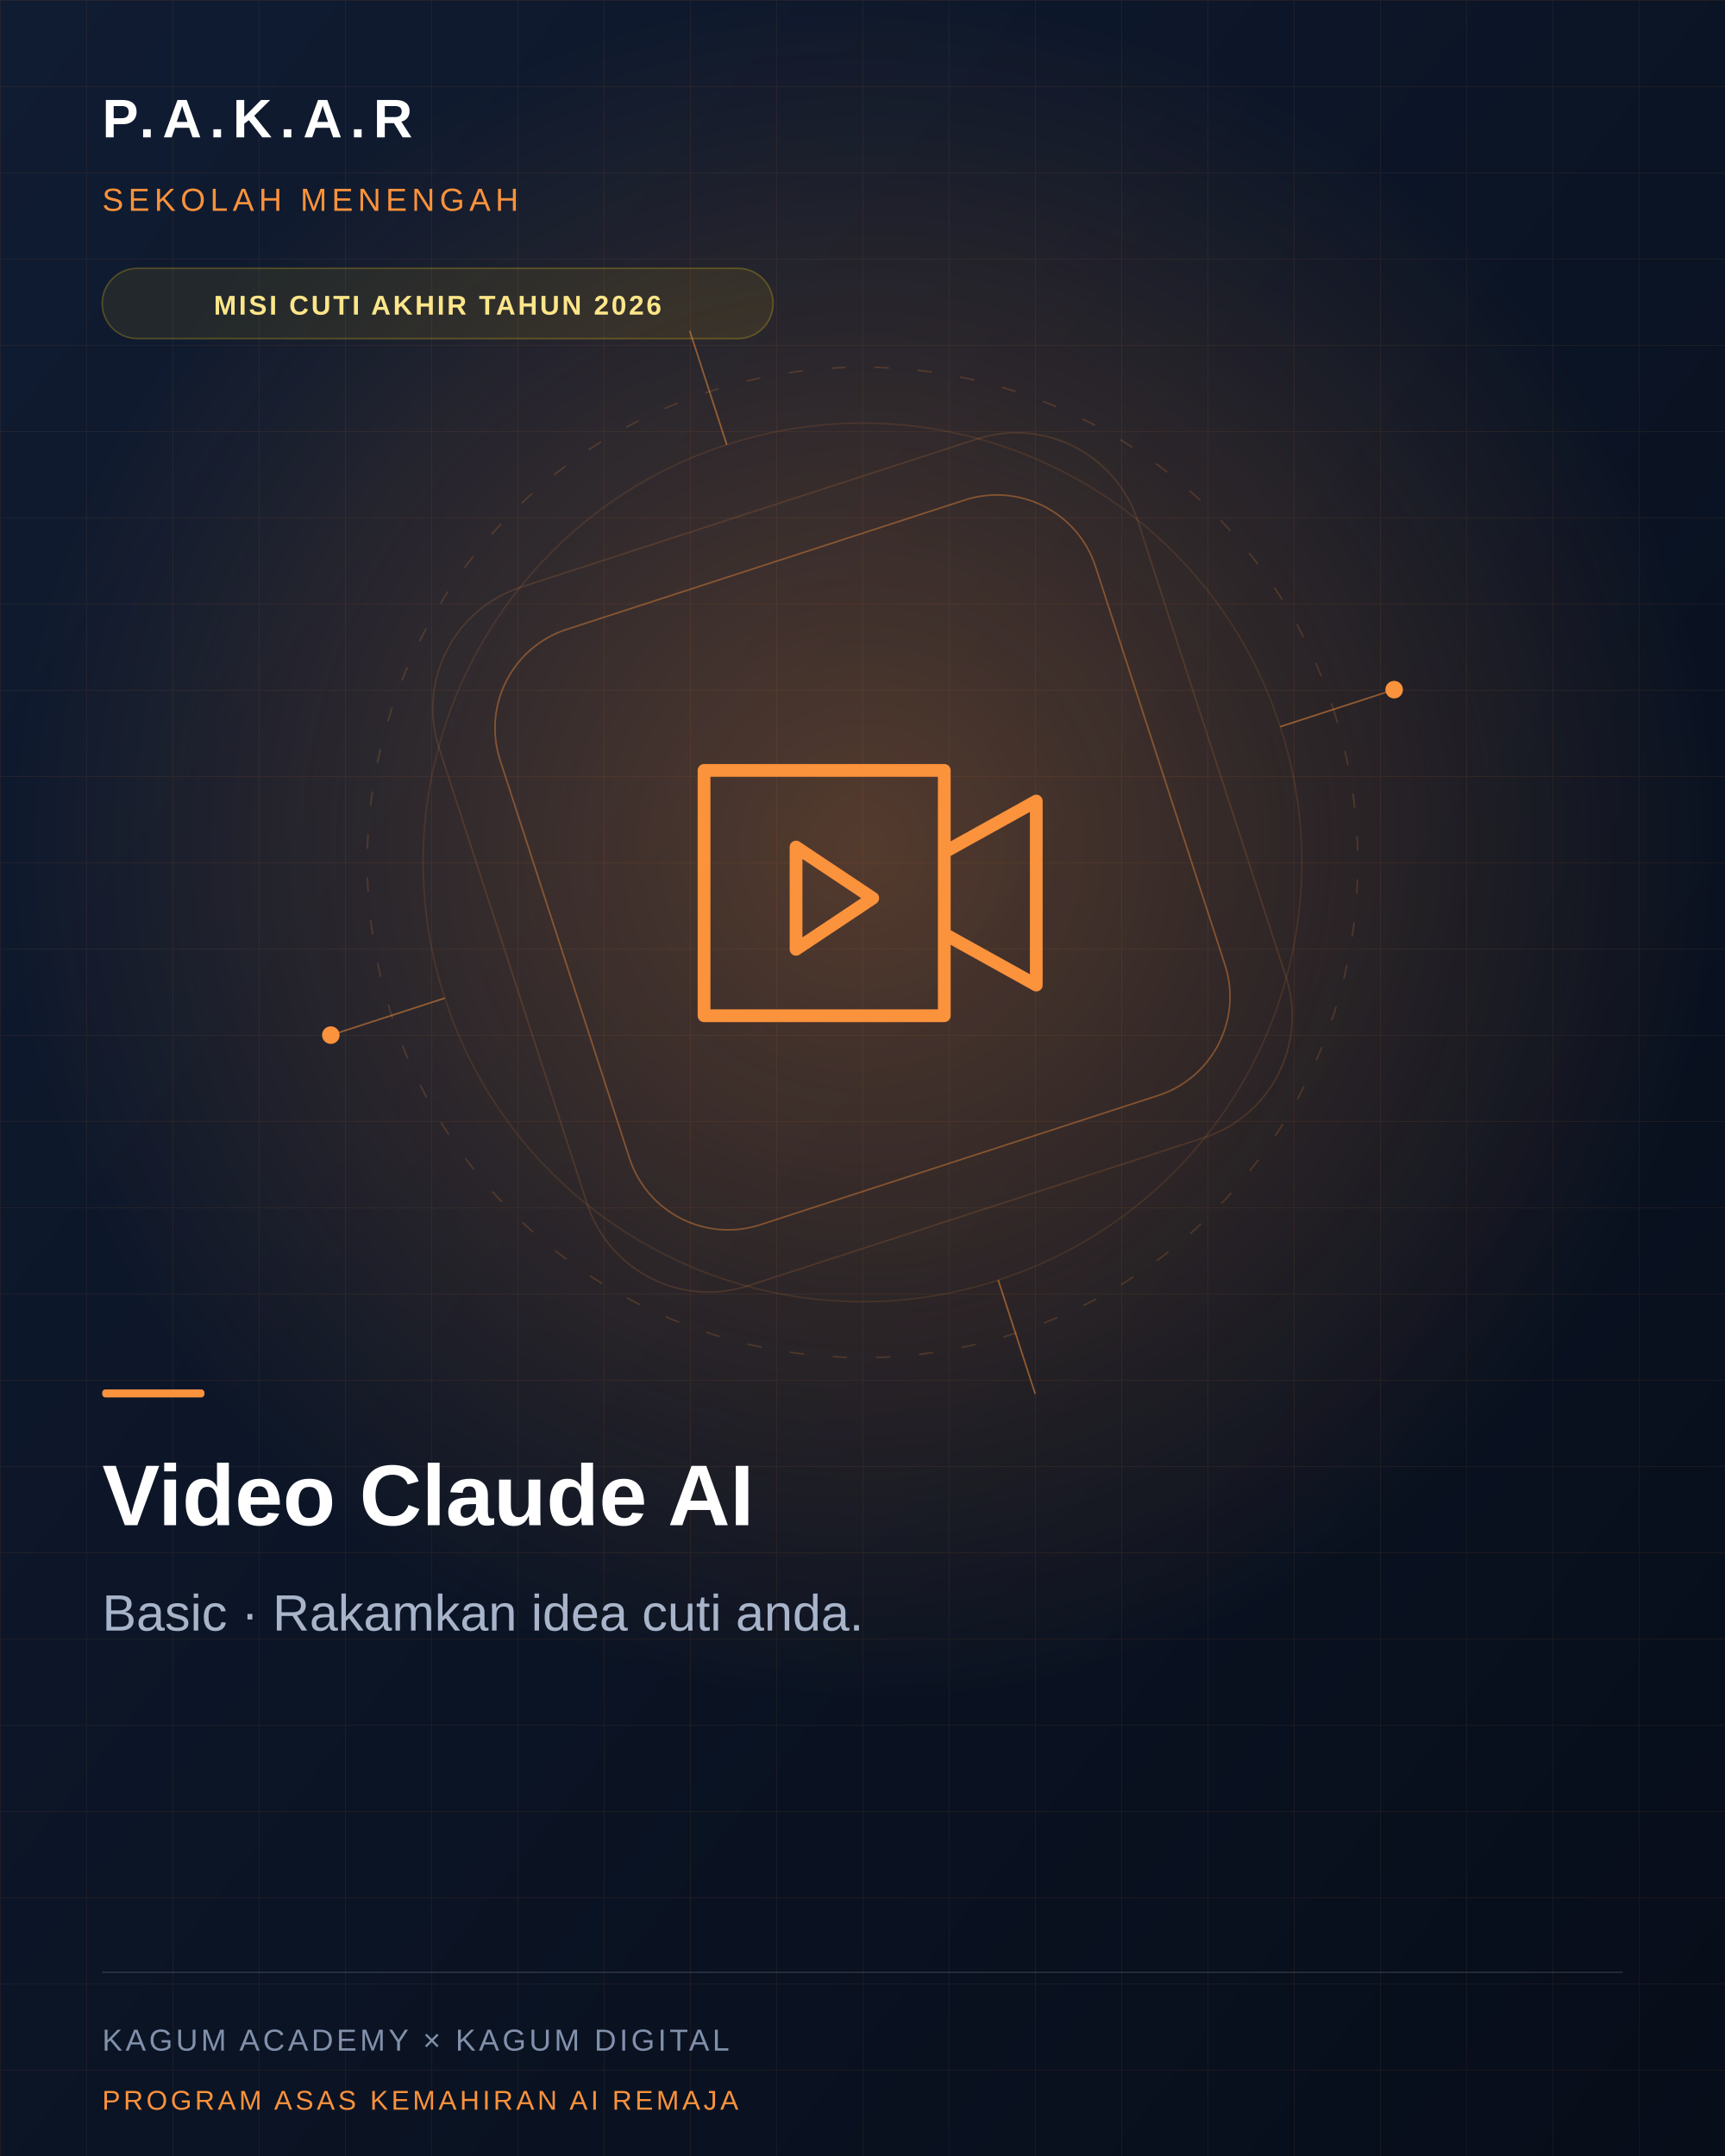
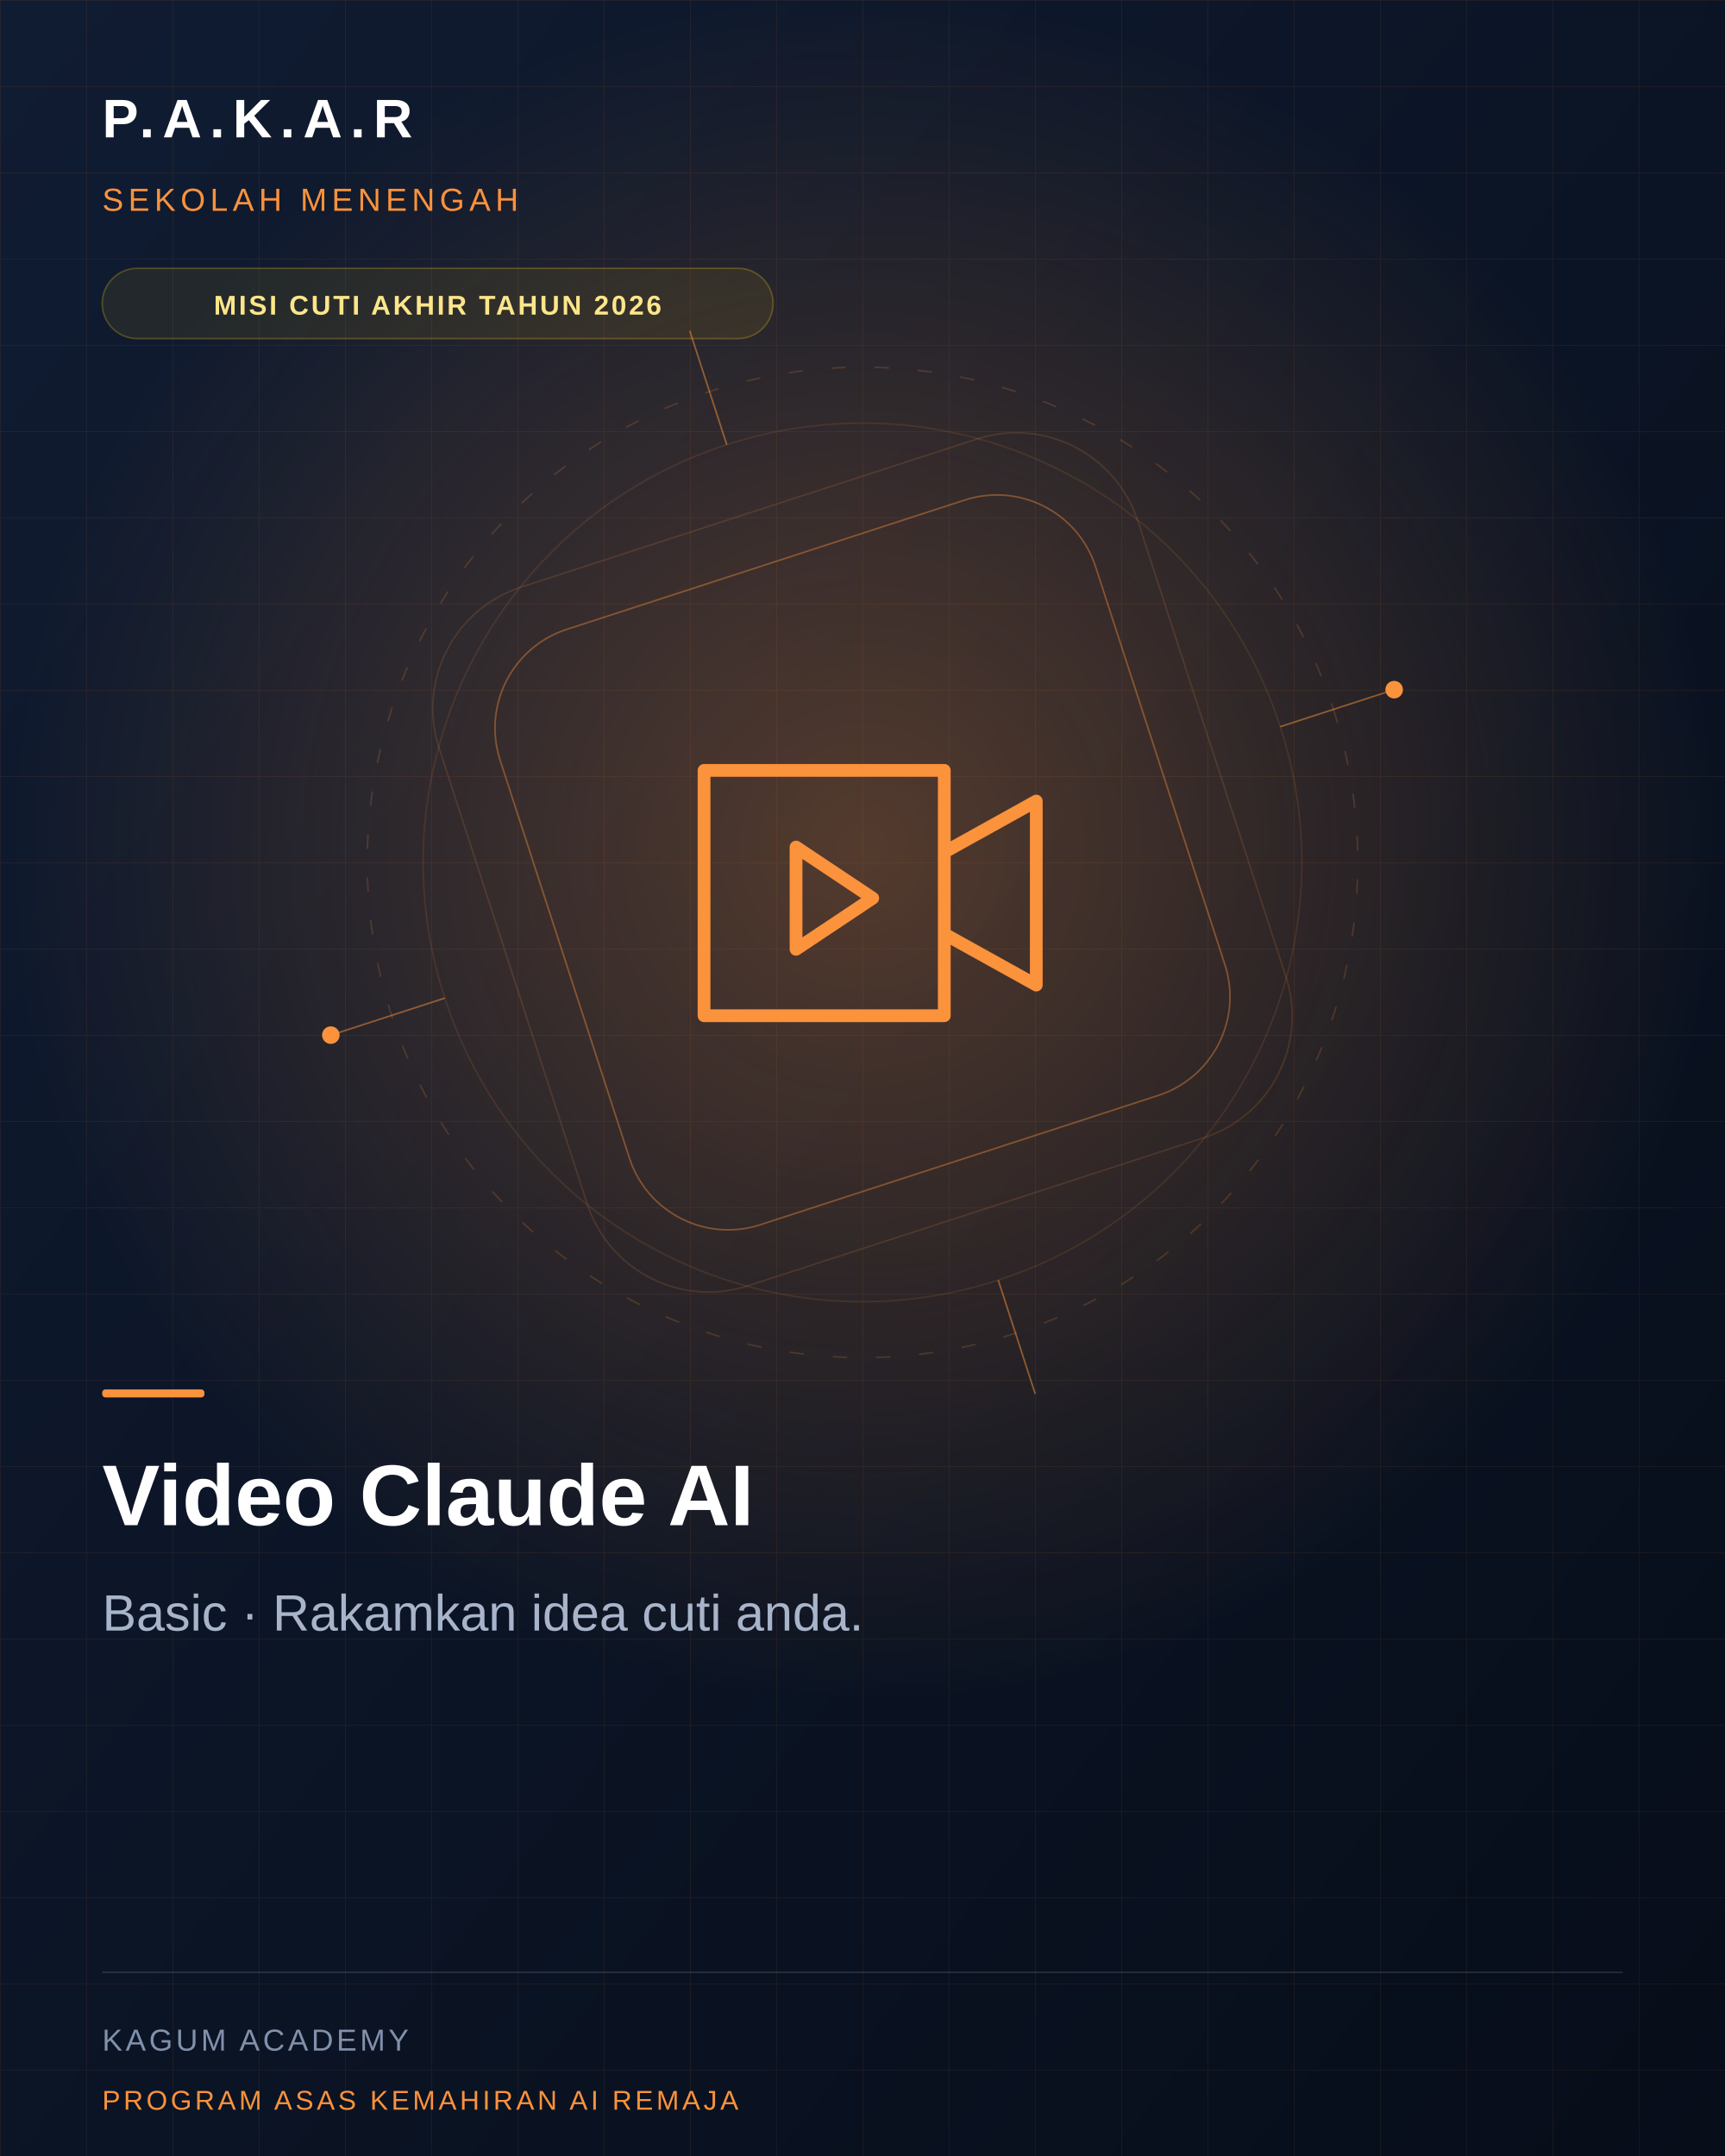
<svg xmlns="http://www.w3.org/2000/svg" width="1080" height="1350" viewBox="0 0 1080 1350">
  <defs>
    <radialGradient id="glow">
      <stop stop-color="#fb923c" stop-opacity=".3" />
      <stop offset="1" stop-color="#fb923c" stop-opacity="0" />
    </radialGradient>
    <pattern id="grid" width="54" height="54" patternUnits="userSpaceOnUse">
      <path d="M54 0H0v54" fill="none" stroke="#fb923c" stroke-opacity=".08" />
    </pattern>
    <linearGradient id="bg" x2="1" y2="1">
      <stop stop-color="#101c32" />
      <stop offset="1" stop-color="#070d19" />
    </linearGradient>
  </defs>
  <rect width="1080" height="1350" fill="url(#bg)" />
  <rect width="1080" height="1350" fill="url(#grid)" />
  <ellipse cx="540" cy="530" rx="540" ry="540" fill="url(#glow)" />
  <text x="64" y="86" fill="#fff" font-family="Arial,sans-serif" font-size="34" font-weight="700" letter-spacing="5">P.A.K.A.R</text>
  <text x="64" y="132" fill="#fb923c" font-family="Arial,sans-serif" font-size="20" letter-spacing="3">SEKOLAH MENENGAH</text>
  <rect x="64" y="168" width="420" height="44" rx="22" fill="#facc1515" stroke="#facc1540" />
  <text x="274" y="197" fill="#fde68a" text-anchor="middle" font-family="Arial,sans-serif" font-size="17" font-weight="700" letter-spacing="1.5">MISI CUTI AKHIR TAHUN 2026</text>
  <g transform="translate(540 540) rotate(-18)" fill="none" stroke="#fb923c">
    <rect x="-230" y="-230" width="460" height="460" rx="80" opacity=".15" />
    <rect x="-196" y="-196" width="392" height="392" rx="65" opacity=".4" />
    <circle r="275" opacity=".12" />
    <circle r="310" stroke-dasharray="9 18" opacity=".18" />
    <path d="M-350 0h75m550 0h75M0-350v75m0 550v75" opacity=".5" />
    <circle cx="-350" r="5" fill="#fb923c" />
    <circle cx="350" r="5" fill="#fb923c" />
  </g>
  <g transform="translate(412 412) scale(3.2)" fill="none" stroke="#fb923c" stroke-width="2.5" stroke-linecap="round" stroke-linejoin="round">
    <path d="M9 22h47v48H9z M56 38l18-10v36L56 54z M27 37l15 10-15 10z" />
  </g>
  <rect x="64" y="870" width="64" height="5" rx="2" fill="#fb923c" />
  <text x="64" y="955" fill="#fff" font-family="Arial,sans-serif" font-size="54" font-weight="700">
    <tspan x="64" dy="0">Video Claude AI</tspan>
  </text>
  <text x="64" y="1021" fill="#a8b4c9" font-family="Arial,sans-serif" font-size="32">
    <tspan x="64" dy="0">Basic · Rakamkan idea cuti anda.</tspan>
  </text>
  <path d="M64 1235h952" stroke="#fff" stroke-opacity=".12" />
-   <text x="64" y="1284" fill="#8190ab" font-family="Arial,sans-serif" font-size="19" letter-spacing="2">KAGUM ACADEMY × KAGUM DIGITAL</text>
+   <text x="64" y="1284" fill="#8190ab" font-family="Arial,sans-serif" font-size="19" letter-spacing="2">KAGUM ACADEMY</text>
  <text x="64" y="1321" fill="#fb923c" font-family="Arial,sans-serif" font-size="17" letter-spacing="2">PROGRAM ASAS KEMAHIRAN AI REMAJA</text>
</svg>
